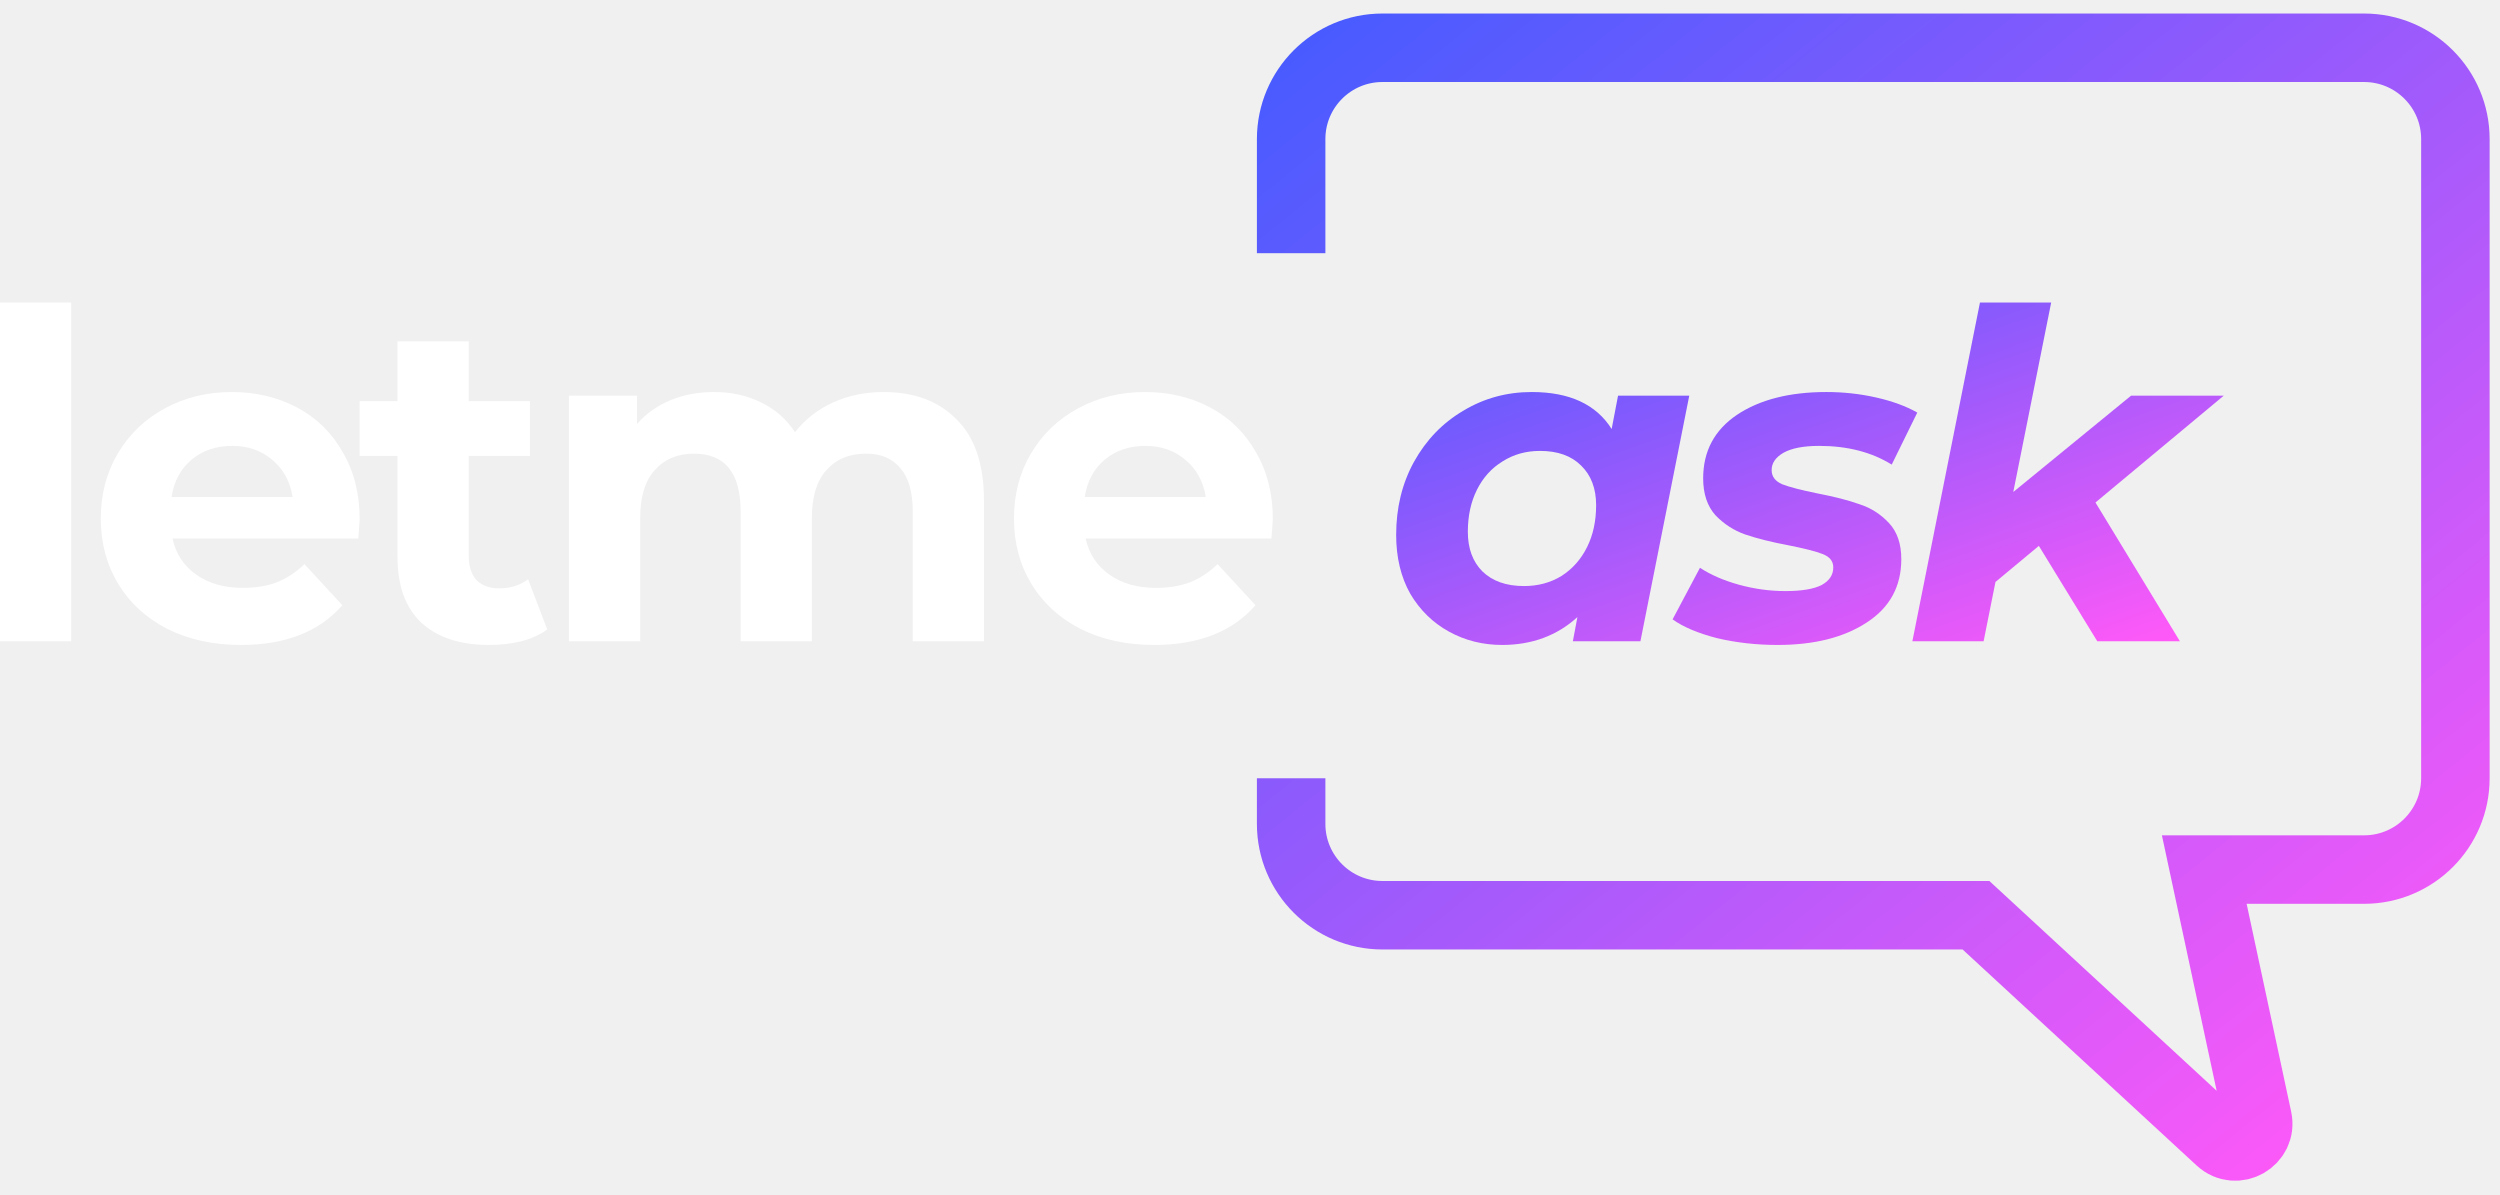
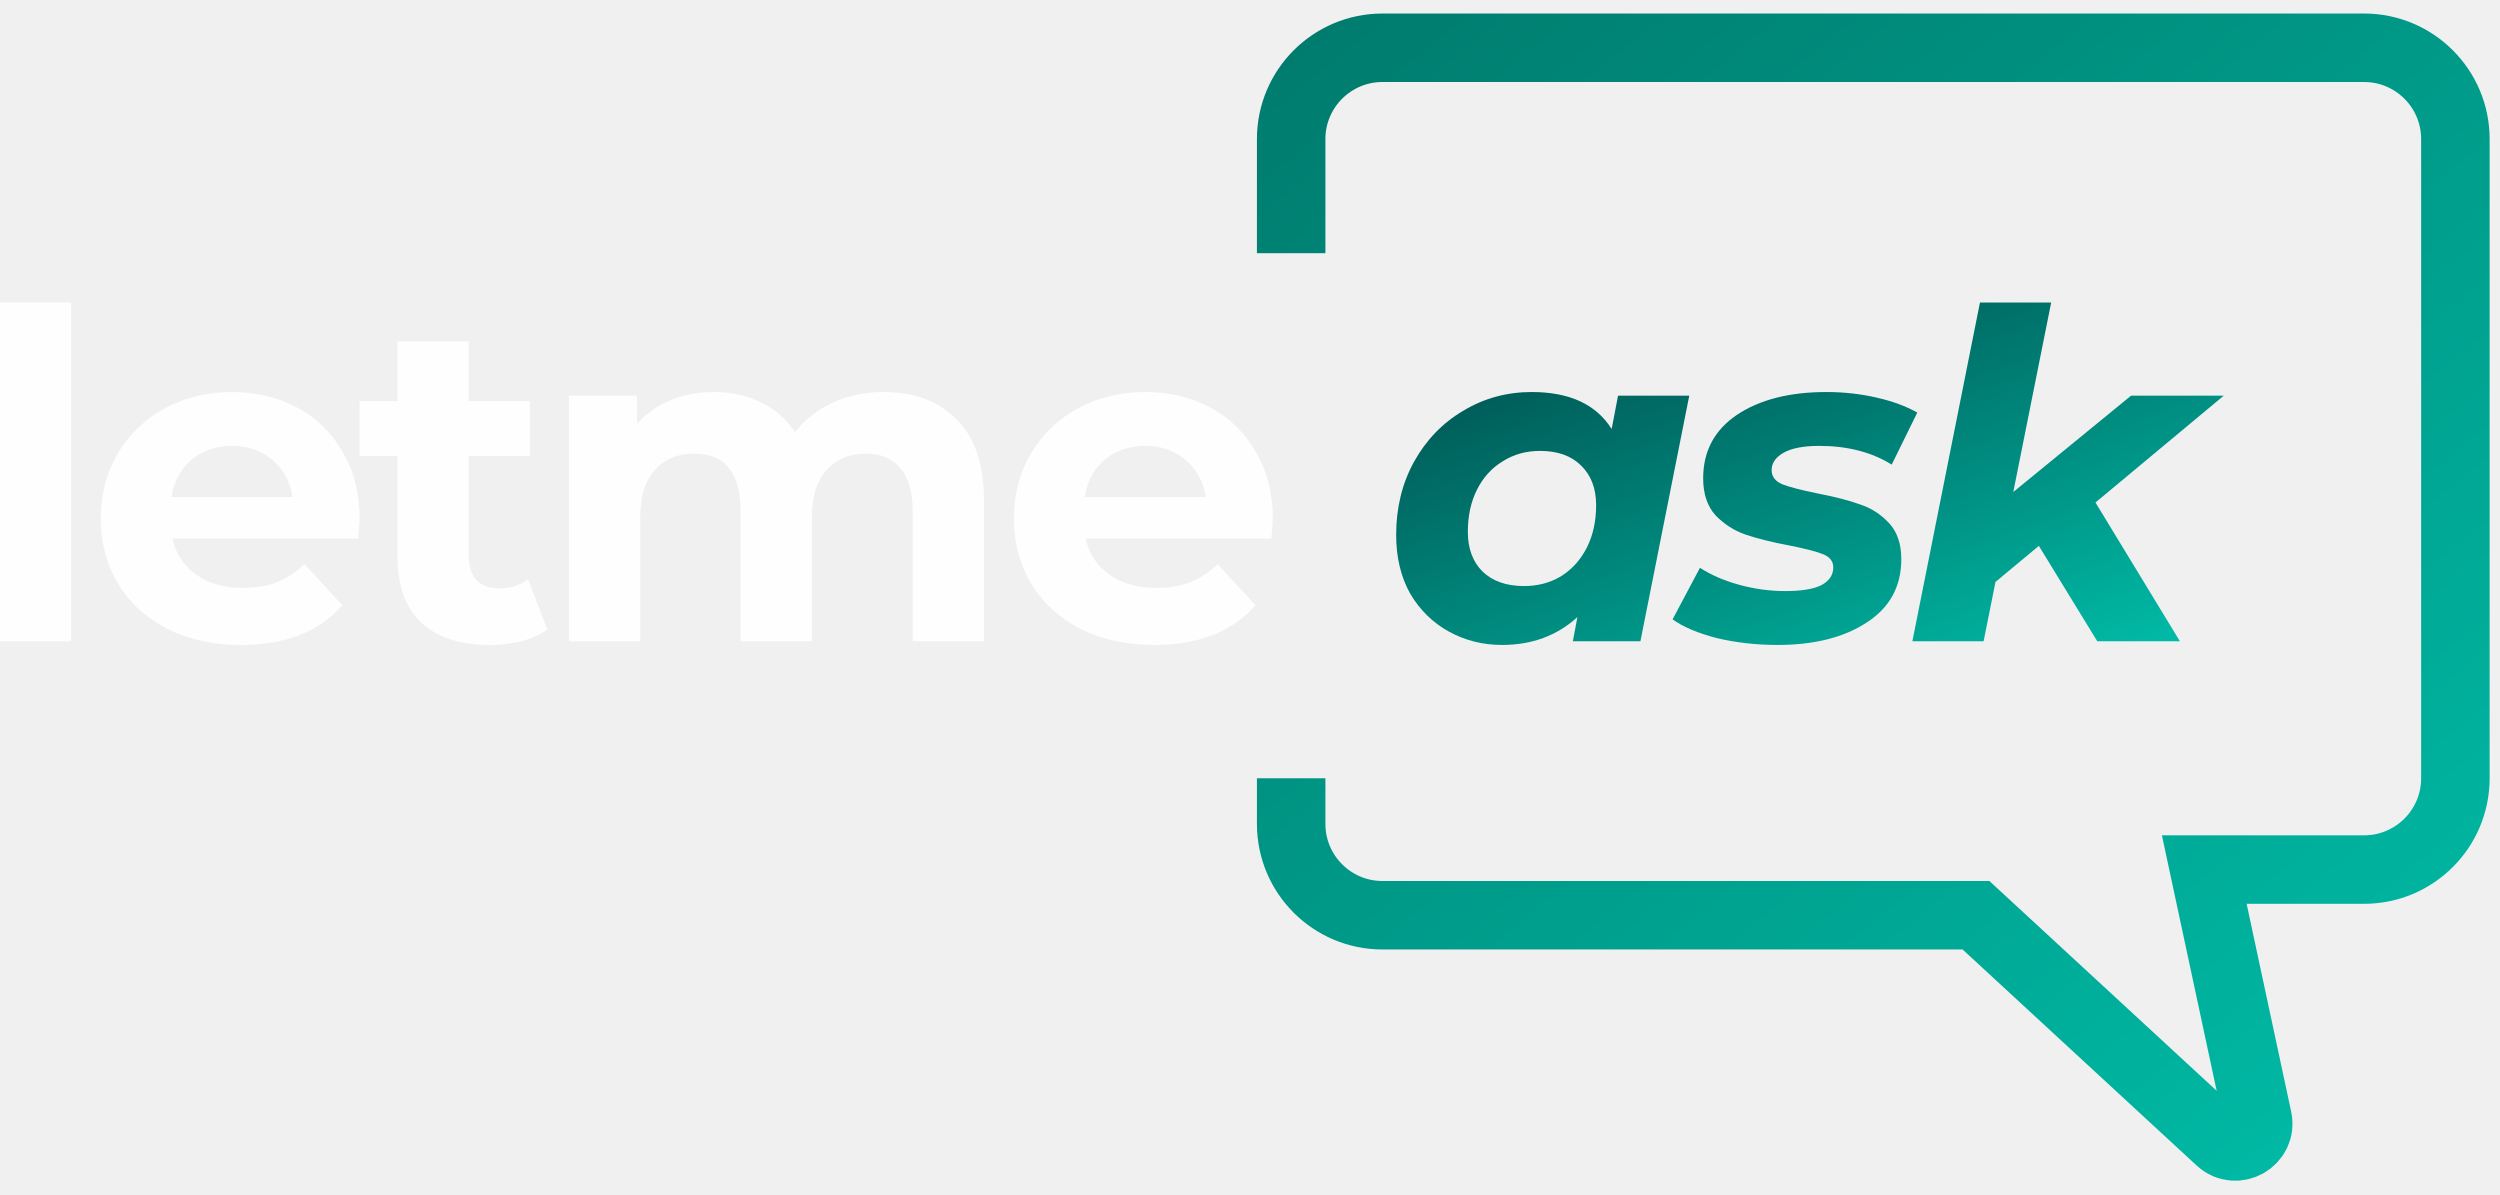
<svg xmlns="http://www.w3.org/2000/svg" width="157" height="75" viewBox="0 0 157 75" fill="none">
-   <path d="M0 18.999H4.473V40.273H0V18.999Z" fill="white" />
-   <path d="M22.587 32.618C22.587 32.675 22.558 33.077 22.501 33.822H10.832C11.042 34.778 11.539 35.533 12.323 36.087C13.106 36.642 14.081 36.919 15.247 36.919C16.05 36.919 16.757 36.804 17.369 36.575C18 36.326 18.583 35.944 19.118 35.428L21.498 38.008C20.045 39.671 17.923 40.503 15.133 40.503C13.393 40.503 11.854 40.168 10.516 39.499C9.178 38.811 8.146 37.865 7.42 36.661C6.693 35.457 6.33 34.09 6.33 32.561C6.33 31.051 6.684 29.694 7.391 28.489C8.117 27.266 9.102 26.32 10.344 25.651C11.606 24.963 13.011 24.619 14.559 24.619C16.069 24.619 17.436 24.944 18.659 25.593C19.883 26.243 20.838 27.18 21.526 28.403C22.234 29.608 22.587 31.012 22.587 32.618ZM14.588 28.002C13.575 28.002 12.724 28.289 12.036 28.862C11.348 29.436 10.927 30.219 10.774 31.213H18.372C18.22 30.238 17.799 29.464 17.111 28.891C16.423 28.298 15.582 28.002 14.588 28.002Z" fill="white" />
-   <path d="M34.367 39.528C33.928 39.853 33.383 40.102 32.733 40.273C32.102 40.426 31.433 40.503 30.726 40.503C28.891 40.503 27.467 40.035 26.454 39.098C25.46 38.161 24.963 36.785 24.963 34.969V28.633H22.583V25.192H24.963V21.436H29.436V25.192H33.278V28.633H29.436V34.912C29.436 35.562 29.598 36.068 29.923 36.431C30.267 36.776 30.745 36.948 31.357 36.948C32.064 36.948 32.666 36.756 33.163 36.374L34.367 39.528Z" fill="white" />
-   <path d="M55.486 24.619C57.417 24.619 58.946 25.192 60.074 26.339C61.221 27.467 61.794 29.168 61.794 31.443V40.273H57.321V32.131C57.321 30.907 57.063 29.999 56.547 29.407C56.05 28.795 55.333 28.489 54.397 28.489C53.345 28.489 52.514 28.833 51.902 29.522C51.291 30.191 50.985 31.194 50.985 32.532V40.273H46.512V32.131C46.512 29.703 45.537 28.489 43.587 28.489C42.555 28.489 41.733 28.833 41.122 29.522C40.51 30.191 40.204 31.194 40.204 32.532V40.273H35.731V24.848H40.003V26.626C40.577 25.976 41.275 25.479 42.096 25.135C42.938 24.791 43.855 24.619 44.849 24.619C45.938 24.619 46.923 24.838 47.802 25.278C48.681 25.699 49.389 26.32 49.924 27.142C50.555 26.339 51.348 25.718 52.304 25.278C53.279 24.838 54.339 24.619 55.486 24.619Z" fill="white" />
-   <path d="M79.934 32.618C79.934 32.675 79.906 33.077 79.848 33.822H68.179C68.389 34.778 68.886 35.533 69.67 36.087C70.454 36.642 71.428 36.919 72.594 36.919C73.397 36.919 74.104 36.804 74.716 36.575C75.347 36.326 75.93 35.944 76.465 35.428L78.845 38.008C77.392 39.671 75.27 40.503 72.48 40.503C70.74 40.503 69.201 40.168 67.864 39.499C66.525 38.811 65.493 37.865 64.767 36.661C64.041 35.457 63.677 34.09 63.677 32.561C63.677 31.051 64.031 29.694 64.738 28.489C65.465 27.266 66.449 26.32 67.692 25.651C68.953 24.963 70.358 24.619 71.906 24.619C73.416 24.619 74.783 24.944 76.006 25.593C77.23 26.243 78.185 27.18 78.874 28.403C79.581 29.608 79.934 31.012 79.934 32.618ZM71.935 28.002C70.922 28.002 70.071 28.289 69.383 28.862C68.695 29.436 68.275 30.219 68.121 31.213H75.72C75.567 30.238 75.146 29.464 74.458 28.891C73.77 28.298 72.929 28.002 71.935 28.002Z" fill="white" />
+   <path d="M0 18.999H4.473V40.273H0V18.999Z" fill="#FEFEFE" />
+   <path d="M22.587 32.618C22.587 32.675 22.558 33.077 22.501 33.822H10.832C11.042 34.778 11.539 35.533 12.323 36.087C13.106 36.642 14.081 36.919 15.247 36.919C16.05 36.919 16.757 36.804 17.369 36.575C18 36.326 18.583 35.944 19.118 35.428L21.498 38.008C20.045 39.671 17.923 40.503 15.133 40.503C13.393 40.503 11.854 40.168 10.516 39.499C9.178 38.811 8.146 37.865 7.42 36.661C6.693 35.457 6.33 34.09 6.33 32.561C6.33 31.051 6.684 29.694 7.391 28.489C8.117 27.266 9.102 26.32 10.344 25.651C11.606 24.963 13.011 24.619 14.559 24.619C16.069 24.619 17.436 24.944 18.659 25.593C19.883 26.243 20.838 27.18 21.526 28.403C22.234 29.608 22.587 31.012 22.587 32.618ZM14.588 28.002C13.575 28.002 12.724 28.289 12.036 28.862C11.348 29.436 10.927 30.219 10.774 31.213H18.372C18.22 30.238 17.799 29.464 17.111 28.891C16.423 28.298 15.582 28.002 14.588 28.002Z" fill="#FEFEFE" />
+   <path d="M34.367 39.528C33.928 39.853 33.383 40.102 32.733 40.273C32.102 40.426 31.433 40.503 30.726 40.503C28.891 40.503 27.467 40.035 26.454 39.098C25.46 38.161 24.963 36.785 24.963 34.969V28.633H22.583V25.192H24.963V21.436H29.436V25.192H33.278V28.633H29.436V34.912C29.436 35.562 29.598 36.068 29.923 36.431C30.267 36.776 30.745 36.948 31.357 36.948C32.064 36.948 32.666 36.756 33.163 36.374L34.367 39.528Z" fill="#FEFEFE" />
+   <path d="M55.486 24.619C57.417 24.619 58.946 25.192 60.074 26.339C61.221 27.467 61.794 29.168 61.794 31.443V40.273H57.321V32.131C57.321 30.907 57.063 29.999 56.547 29.407C56.05 28.795 55.333 28.489 54.397 28.489C53.345 28.489 52.514 28.833 51.902 29.522C51.291 30.191 50.985 31.194 50.985 32.532V40.273H46.512V32.131C46.512 29.703 45.537 28.489 43.587 28.489C42.555 28.489 41.733 28.833 41.122 29.522C40.51 30.191 40.204 31.194 40.204 32.532V40.273H35.731V24.848H40.003V26.626C40.577 25.976 41.275 25.479 42.096 25.135C42.938 24.791 43.855 24.619 44.849 24.619C45.938 24.619 46.923 24.838 47.802 25.278C48.681 25.699 49.389 26.32 49.924 27.142C50.555 26.339 51.348 25.718 52.304 25.278C53.279 24.838 54.339 24.619 55.486 24.619Z" fill="#FEFEFE" />
+   <path d="M79.934 32.618C79.934 32.675 79.906 33.077 79.848 33.822H68.179C68.389 34.778 68.886 35.533 69.67 36.087C70.454 36.642 71.428 36.919 72.594 36.919C73.397 36.919 74.104 36.804 74.716 36.575C75.347 36.326 75.93 35.944 76.465 35.428L78.845 38.008C77.392 39.671 75.27 40.503 72.48 40.503C70.74 40.503 69.201 40.168 67.864 39.499C66.525 38.811 65.493 37.865 64.767 36.661C64.041 35.457 63.677 34.09 63.677 32.561C63.677 31.051 64.031 29.694 64.738 28.489C65.465 27.266 66.449 26.32 67.692 25.651C68.953 24.963 70.358 24.619 71.906 24.619C73.416 24.619 74.783 24.944 76.006 25.593C77.23 26.243 78.185 27.18 78.874 28.403C79.581 29.608 79.934 31.012 79.934 32.618ZM71.935 28.002C70.922 28.002 70.071 28.289 69.383 28.862C68.695 29.436 68.275 30.219 68.121 31.213H75.72C75.567 30.238 75.146 29.464 74.458 28.891C73.77 28.298 72.929 28.002 71.935 28.002Z" fill="#FEFEFE" />
  <path d="M106.086 24.848L103.018 40.273H98.775L99.061 38.754C97.781 39.92 96.204 40.503 94.331 40.503C93.126 40.503 92.018 40.226 91.005 39.671C89.992 39.117 89.179 38.324 88.567 37.292C87.975 36.24 87.679 35.007 87.679 33.593C87.679 31.892 88.051 30.363 88.797 29.006C89.561 27.629 90.594 26.559 91.894 25.794C93.193 25.011 94.627 24.619 96.194 24.619C98.564 24.619 100.237 25.393 101.212 26.941L101.613 24.848H106.086ZM95.707 36.804C96.586 36.804 97.37 36.594 98.058 36.173C98.746 35.734 99.281 35.132 99.664 34.367C100.046 33.602 100.237 32.723 100.237 31.729C100.237 30.678 99.922 29.846 99.291 29.235C98.679 28.623 97.819 28.317 96.71 28.317C95.831 28.317 95.047 28.537 94.359 28.977C93.671 29.397 93.136 29.99 92.754 30.754C92.371 31.519 92.18 32.398 92.18 33.392C92.18 34.444 92.486 35.275 93.098 35.887C93.728 36.498 94.598 36.804 95.707 36.804Z" fill="url(#paint0_linear)" />
  <path d="M111.632 40.503C110.294 40.503 109.023 40.359 107.819 40.073C106.634 39.767 105.707 39.375 105.038 38.897L106.758 35.657C107.427 36.097 108.239 36.451 109.195 36.718C110.17 36.986 111.145 37.12 112.119 37.12C113.133 37.12 113.888 36.995 114.385 36.747C114.882 36.479 115.13 36.106 115.13 35.629C115.13 35.246 114.91 34.969 114.471 34.797C114.031 34.625 113.324 34.444 112.349 34.252C111.24 34.042 110.323 33.813 109.596 33.564C108.889 33.316 108.268 32.914 107.733 32.36C107.217 31.787 106.959 31.012 106.959 30.038C106.959 28.336 107.666 27.008 109.08 26.052C110.514 25.096 112.387 24.619 114.7 24.619C115.77 24.619 116.812 24.733 117.825 24.963C118.838 25.192 119.698 25.508 120.406 25.909L118.8 29.177C117.538 28.394 116.019 28.002 114.241 28.002C113.266 28.002 112.521 28.145 112.005 28.432C111.508 28.719 111.259 29.082 111.259 29.522C111.259 29.923 111.479 30.219 111.919 30.41C112.358 30.582 113.094 30.774 114.127 30.984C115.216 31.194 116.105 31.424 116.793 31.672C117.5 31.901 118.112 32.293 118.628 32.847C119.144 33.402 119.402 34.157 119.402 35.113C119.402 36.833 118.676 38.161 117.223 39.098C115.79 40.035 113.926 40.503 111.632 40.503Z" fill="url(#paint1_linear)" />
  <path d="M131.595 31.557L136.899 40.273H131.71L128.04 34.281L125.316 36.546L124.57 40.273H120.097L124.341 18.999H128.814L126.434 30.898L133.831 24.848H139.652L131.595 31.557Z" fill="url(#paint2_linear)" />
-   <path d="M81.084 15.902V8.734C81.084 5.567 83.652 3 86.819 3H148.463C151.63 3 154.198 5.567 154.198 8.734V48.875C154.198 52.042 151.63 54.609 148.463 54.609H138.428L141.782 70.26C142.075 71.628 140.436 72.563 139.408 71.614L124.092 57.477H86.819C83.652 57.477 81.084 54.909 81.084 51.742V48.875" stroke="url(#paint3_linear)" stroke-width="4.301" />
+   <path d="M81.085 15.902V8.734C81.085 5.567 83.652 3 86.819 3H148.463C151.63 3 154.198 5.567 154.198 8.734V48.875C154.198 52.042 151.63 54.609 148.463 54.609H138.428L141.782 70.26C142.075 71.628 140.436 72.563 139.408 71.614L124.092 57.477H86.819C83.652 57.477 81.085 54.909 81.085 51.742V48.875" stroke="url(#paint3_linear)" stroke-width="4.301" />
  <defs>
    <linearGradient id="paint0_linear" x1="87.679" y1="18.999" x2="99.758" y2="53.111" gradientUnits="userSpaceOnUse">
-       <stop stop-color="#485BFF" />
-       <stop offset="1" stop-color="#FF59F8" />
+       <stop stop-color="#004646" />
+       <stop offset="1" stop-color="#00BAA5" />
    </linearGradient>
    <linearGradient id="paint1_linear" x1="87.679" y1="18.999" x2="99.758" y2="53.111" gradientUnits="userSpaceOnUse">
-       <stop stop-color="#485BFF" />
-       <stop offset="1" stop-color="#FF59F8" />
+       <stop stop-color="#004646" />
+       <stop offset="1" stop-color="#00BAA5" />
    </linearGradient>
    <linearGradient id="paint2_linear" x1="87.679" y1="18.999" x2="99.758" y2="53.111" gradientUnits="userSpaceOnUse">
-       <stop stop-color="#485BFF" />
-       <stop offset="1" stop-color="#FF59F8" />
+       <stop stop-color="#004646" />
+       <stop offset="1" stop-color="#00BAA5" />
    </linearGradient>
-     <linearGradient id="paint3_linear" x1="81.084" y1="3" x2="141.295" y2="77.547" gradientUnits="userSpaceOnUse">
-       <stop stop-color="#485BFF" />
-       <stop offset="1" stop-color="#FF59F8" />
+     <linearGradient id="paint3_linear" x1="81.085" y1="3" x2="141.295" y2="77.547" gradientUnits="userSpaceOnUse">
+       <stop stop-color="#007C6E" />
+       <stop offset="1" stop-color="#00BAA5" />
    </linearGradient>
  </defs>
</svg>
